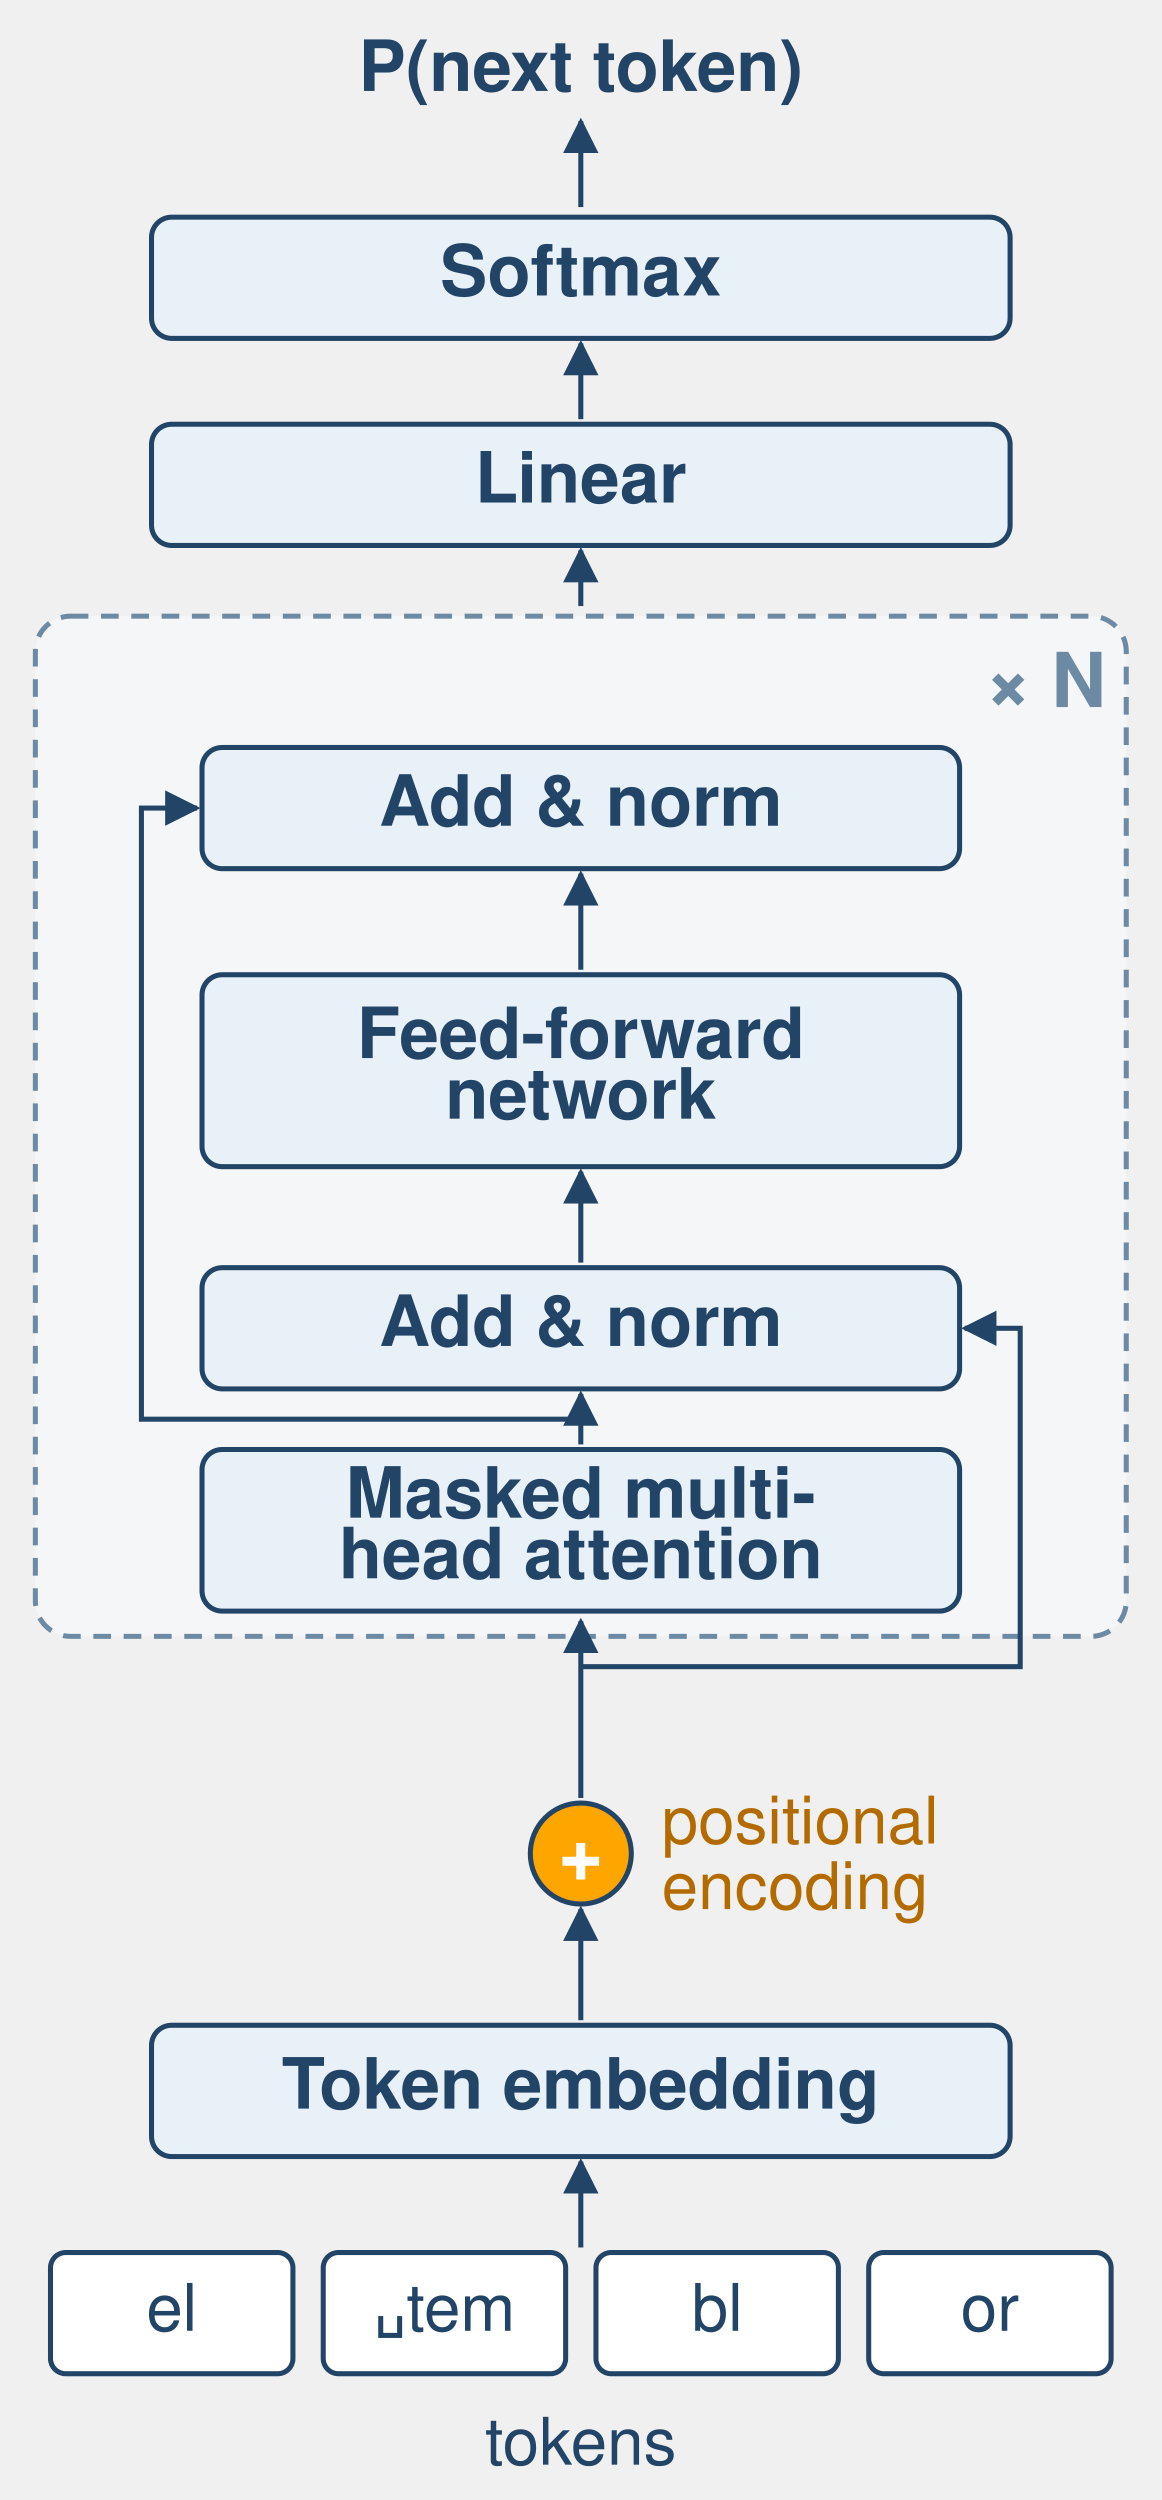
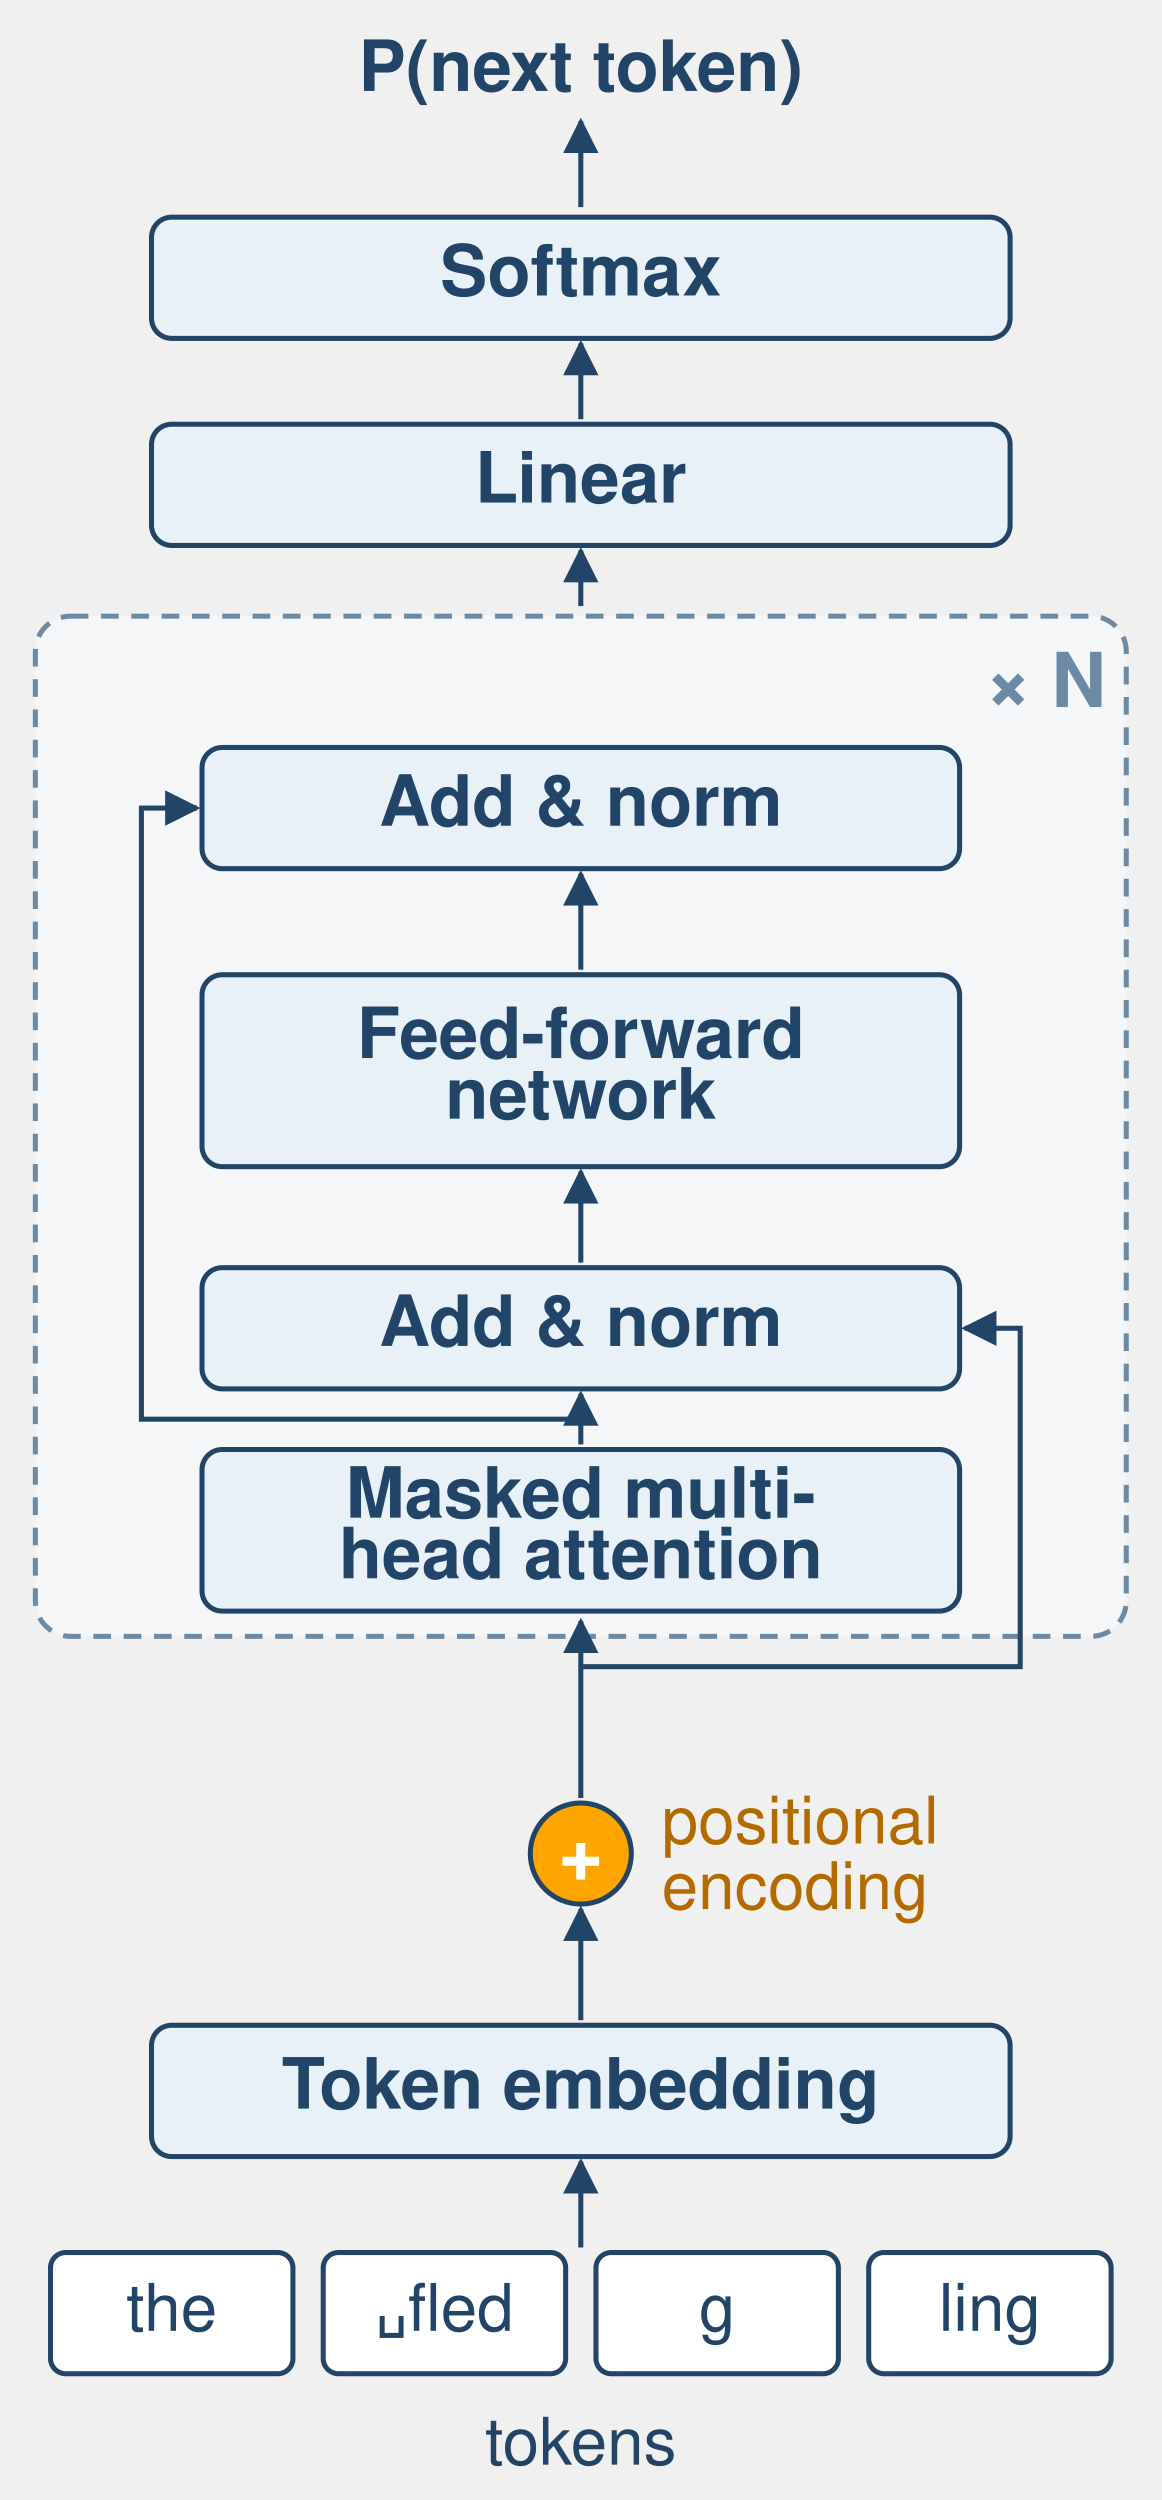
<svg xmlns="http://www.w3.org/2000/svg" viewBox="0 0 460 990" width="460" height="990">
  <defs>
    <style type="text/css">
 text { font-family:Segoe UI, Helvetica, Arial, sans-serif; fill:#224466; }
 .t { font-size:26px; font-weight:600; text-anchor:middle; }
 .s { font-size:22px; text-anchor:middle; }
 .b { font-size:30px; font-weight:700; text-anchor:middle; }
 .w { fill:#ffffff; }
 .l { text-anchor:start; }
 .m { font-family:Consolas, Menlo, monospace; }
</style>
    <marker id="ar" viewBox="0 0 10 10" refX="9" refY="5" markerWidth="7" markerHeight="7" orient="auto-start-reverse">
      <path d="M0,0 L10,5 L0,10 z" fill="#224466" />
    </marker>
    <marker id="ao" viewBox="0 0 10 10" refX="9" refY="5" markerWidth="7" markerHeight="7" orient="auto-start-reverse">
      <path d="M0,0 L10,5 L0,10 z" fill="#ffa500" />
    </marker>
  </defs>
  <style>.mt { font-size:28px; font-weight:600; text-anchor:middle; } .ms { font-size:26px; text-anchor:middle; }</style>
  <text x="230" y="36" class="mt">P(next token)</text>
  <line x1="230" y1="82" x2="230" y2="48" stroke="#224466" stroke-width="2" marker-end="url(#ar)" />
  <rect x="60.0" y="86" width="340" height="48" rx="8" fill="#e8f0f8" stroke="#224466" stroke-width="2" />
  <text x="230.0" y="117.0" class="mt">Softmax</text>
  <line x1="230" y1="166" x2="230" y2="136" stroke="#224466" stroke-width="2" marker-end="url(#ar)" />
  <rect x="60.0" y="168" width="340" height="48" rx="8" fill="#e8f0f8" stroke="#224466" stroke-width="2" />
  <text x="230.0" y="199.0" class="mt">Linear</text>
  <line x1="230" y1="240" x2="230" y2="218" stroke="#224466" stroke-width="2" marker-end="url(#ar)" />
  <rect x="14" y="244" width="432" height="404" rx="14" fill="#f4f6f8" stroke="#6c8aa3" stroke-width="2" stroke-dasharray="7 5" />
  <text x="438" y="280" class="b" style="fill:#6c8aa3;text-anchor:end">× N</text>
  <rect x="80.0" y="296" width="300" height="48" rx="8" fill="#e8f0f8" stroke="#224466" stroke-width="2" />
  <text x="230.0" y="327.0" class="mt">Add &amp; norm</text>
  <line x1="230" y1="384" x2="230" y2="346" stroke="#224466" stroke-width="2" marker-end="url(#ar)" />
  <rect x="80.0" y="386" width="300" height="76" rx="8" fill="#e8f0f8" stroke="#224466" stroke-width="2" />
  <text x="230.0" y="419.0" class="mt">Feed-forward</text>
  <text x="230.0" y="443.0" class="mt">network</text>
  <line x1="230" y1="500" x2="230" y2="464" stroke="#224466" stroke-width="2" marker-end="url(#ar)" />
  <rect x="80.0" y="502" width="300" height="48" rx="8" fill="#e8f0f8" stroke="#224466" stroke-width="2" />
  <text x="230.0" y="533.0" class="mt">Add &amp; norm</text>
  <line x1="230" y1="572" x2="230" y2="552" stroke="#224466" stroke-width="2" marker-end="url(#ar)" />
  <rect x="80.0" y="574" width="300" height="64" rx="8" fill="#e8f0f8" stroke="#224466" stroke-width="2" />
  <text x="230.0" y="601.0" class="mt">Masked multi-</text>
  <text x="230.0" y="625.0" class="mt">head attention</text>
  <path d="M230 660 L 404 660 L 404 526 L 382 526" fill="none" stroke="#224466" stroke-width="2" marker-end="url(#ar)" />
  <path d="M230 562 L 56 562 L 56 320 L 78 320" fill="none" stroke="#224466" stroke-width="2" marker-end="url(#ar)" />
  <line x1="230" y1="712" x2="230" y2="642" stroke="#224466" stroke-width="2" marker-end="url(#ar)" />
  <circle cx="230" cy="734" r="20" fill="#ffa500" stroke="#224466" stroke-width="2" />
  <text x="230" y="744" class="b" style="fill:#fff">+</text>
  <text x="262" y="730" class="ms" style="fill:#b36b00;text-anchor:start">positional</text>
  <text x="262" y="756" class="ms" style="fill:#b36b00;text-anchor:start">encoding</text>
  <line x1="230" y1="800" x2="230" y2="756" stroke="#224466" stroke-width="2" marker-end="url(#ar)" />
  <rect x="60.0" y="802" width="340" height="52" rx="8" fill="#e8f0f8" stroke="#224466" stroke-width="2" />
  <text x="230.0" y="835.0" class="mt">Token embedding</text>
  <line x1="230" y1="890" x2="230" y2="856" stroke="#224466" stroke-width="2" marker-end="url(#ar)" />
  <rect x="20" y="892" width="96" height="48" rx="6" fill="#ffffff" stroke="#224466" stroke-width="2" />
-   <text x="68.0" y="923.0" class="ms">el</text>
+   <text x="68.0" y="923.0" class="ms">the</text>
  <rect x="128" y="892" width="96" height="48" rx="6" fill="#ffffff" stroke="#224466" stroke-width="2" />
-   <text x="176.0" y="923.0" class="ms">␣tem</text>
+   <text x="176.0" y="923.0" class="ms">␣fled</text>
  <rect x="236" y="892" width="96" height="48" rx="6" fill="#ffffff" stroke="#224466" stroke-width="2" />
-   <text x="284.0" y="923.0" class="ms">bl</text>
+   <text x="284.0" y="923.0" class="ms">g</text>
  <rect x="344" y="892" width="96" height="48" rx="6" fill="#ffffff" stroke="#224466" stroke-width="2" />
-   <text x="392.0" y="923.0" class="ms">or</text>
+   <text x="392.0" y="923.0" class="ms">ling</text>
  <text x="230" y="976" class="ms">tokens</text>
</svg>
